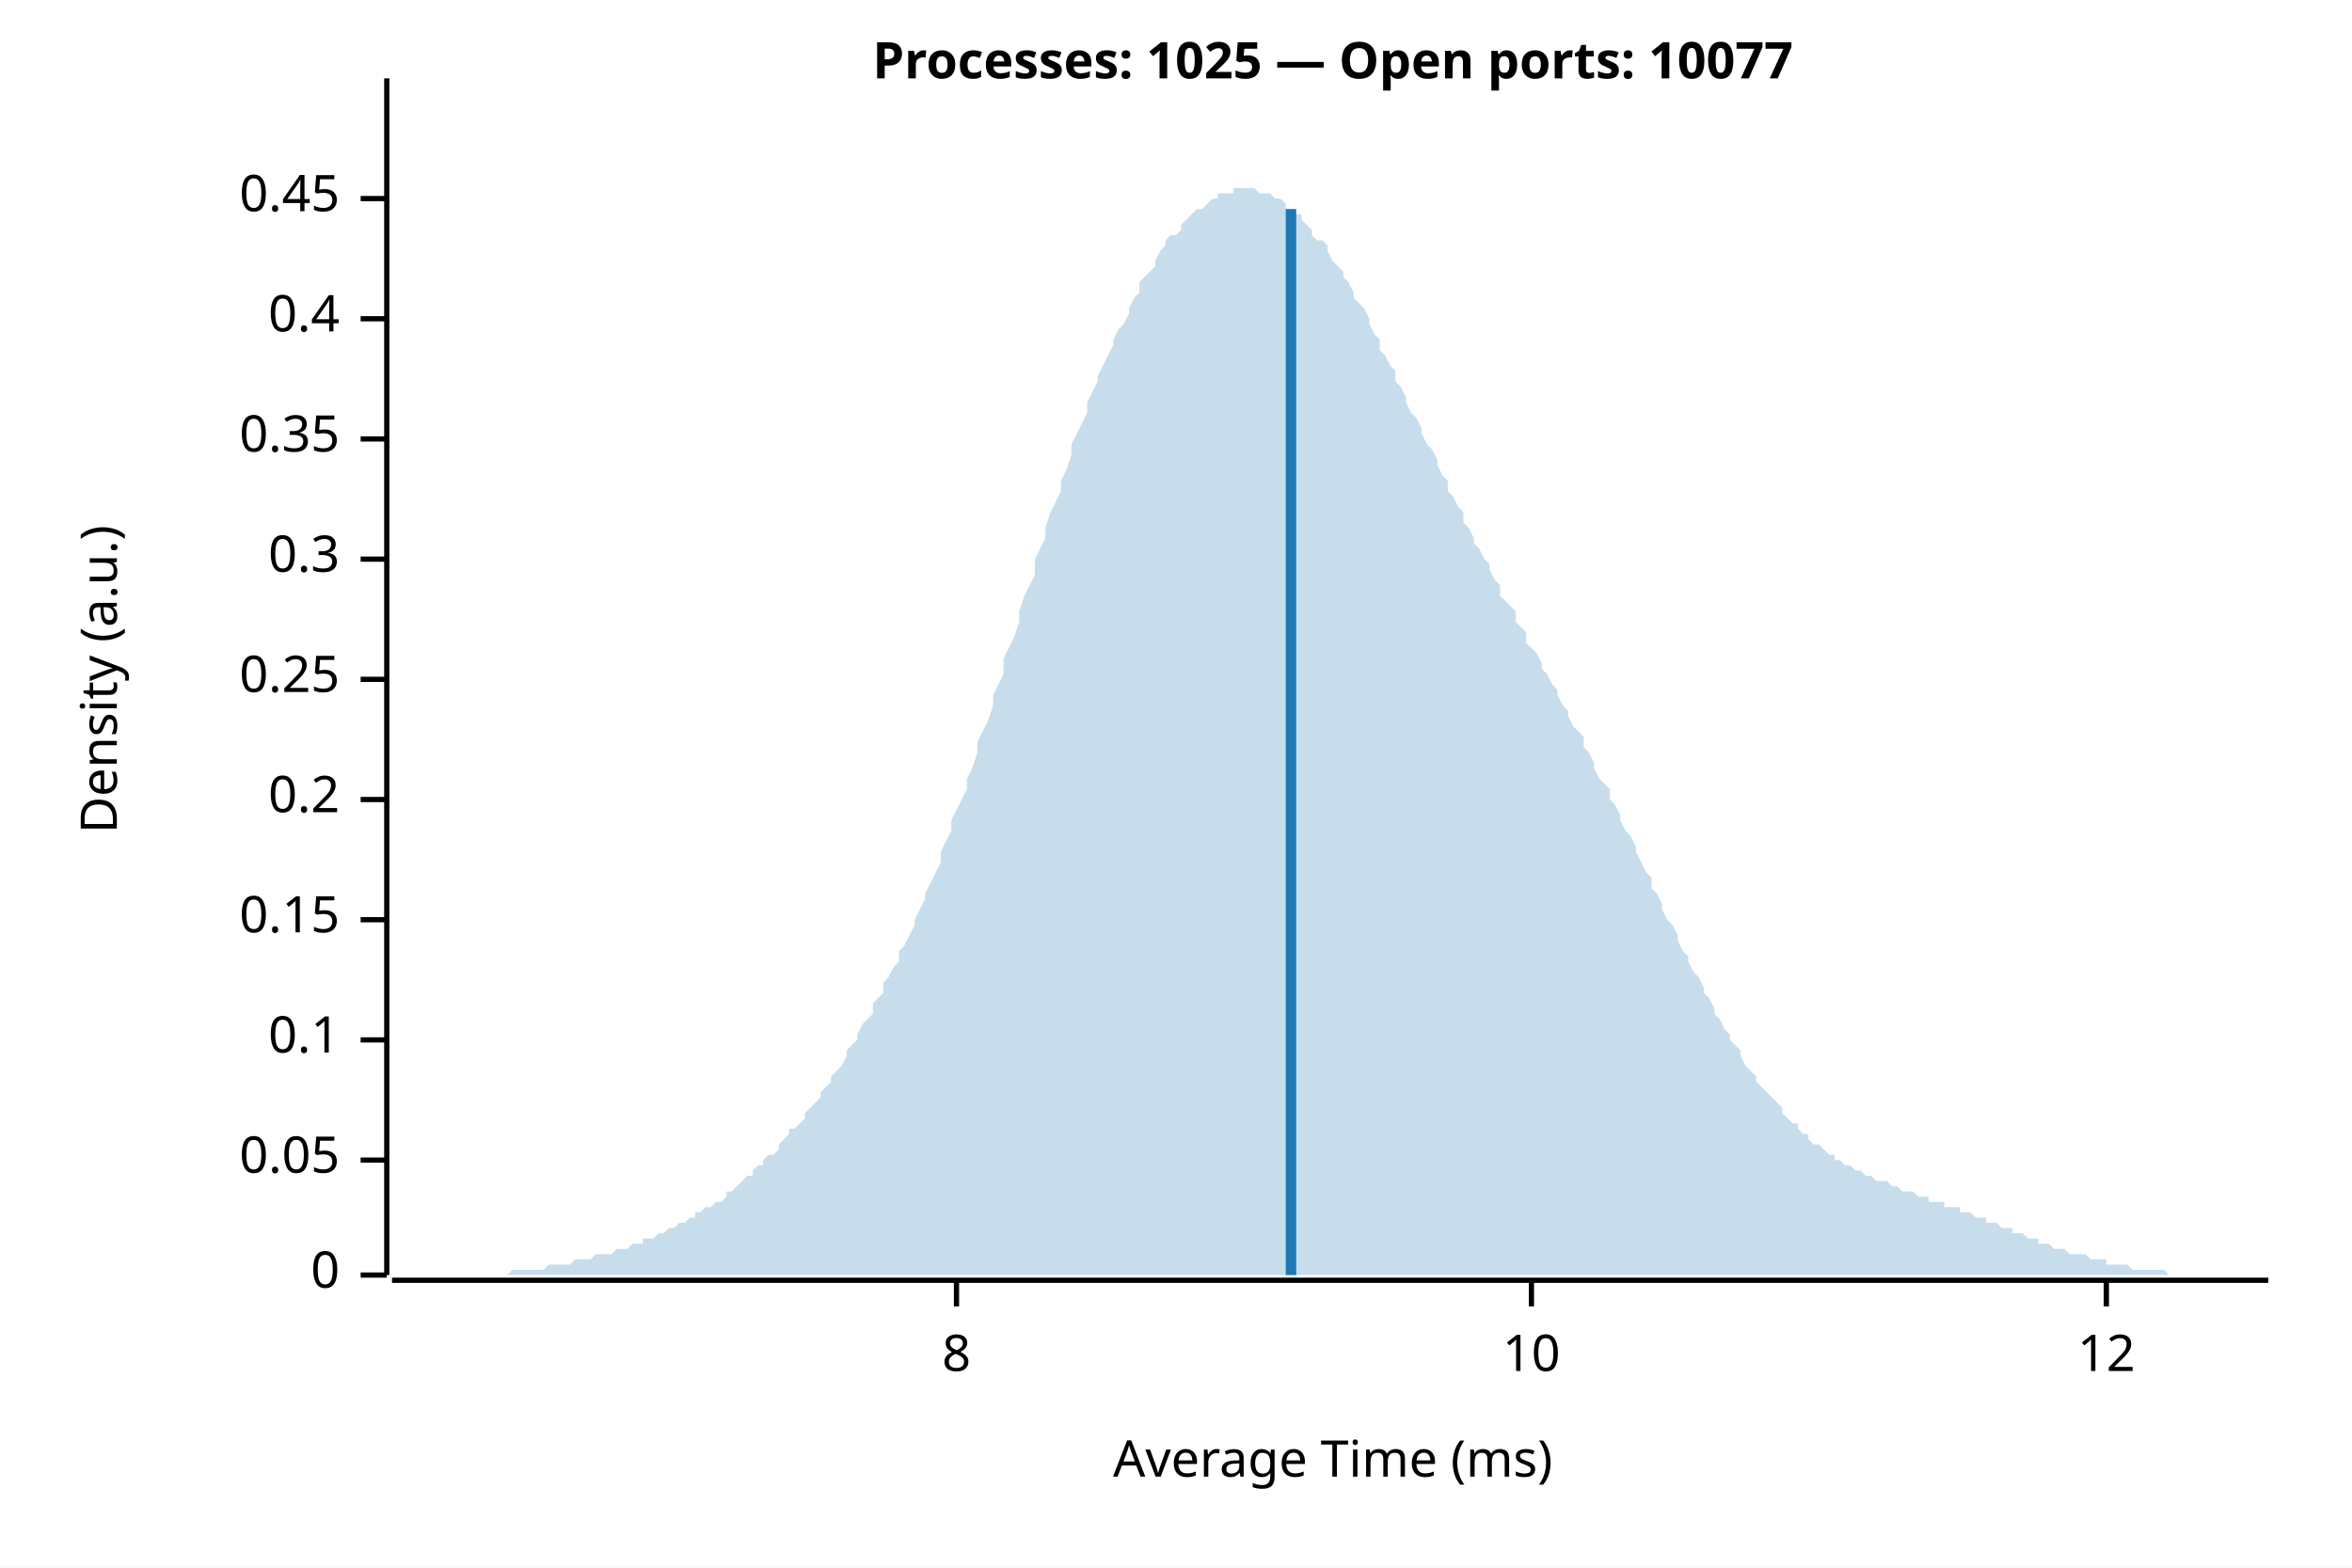
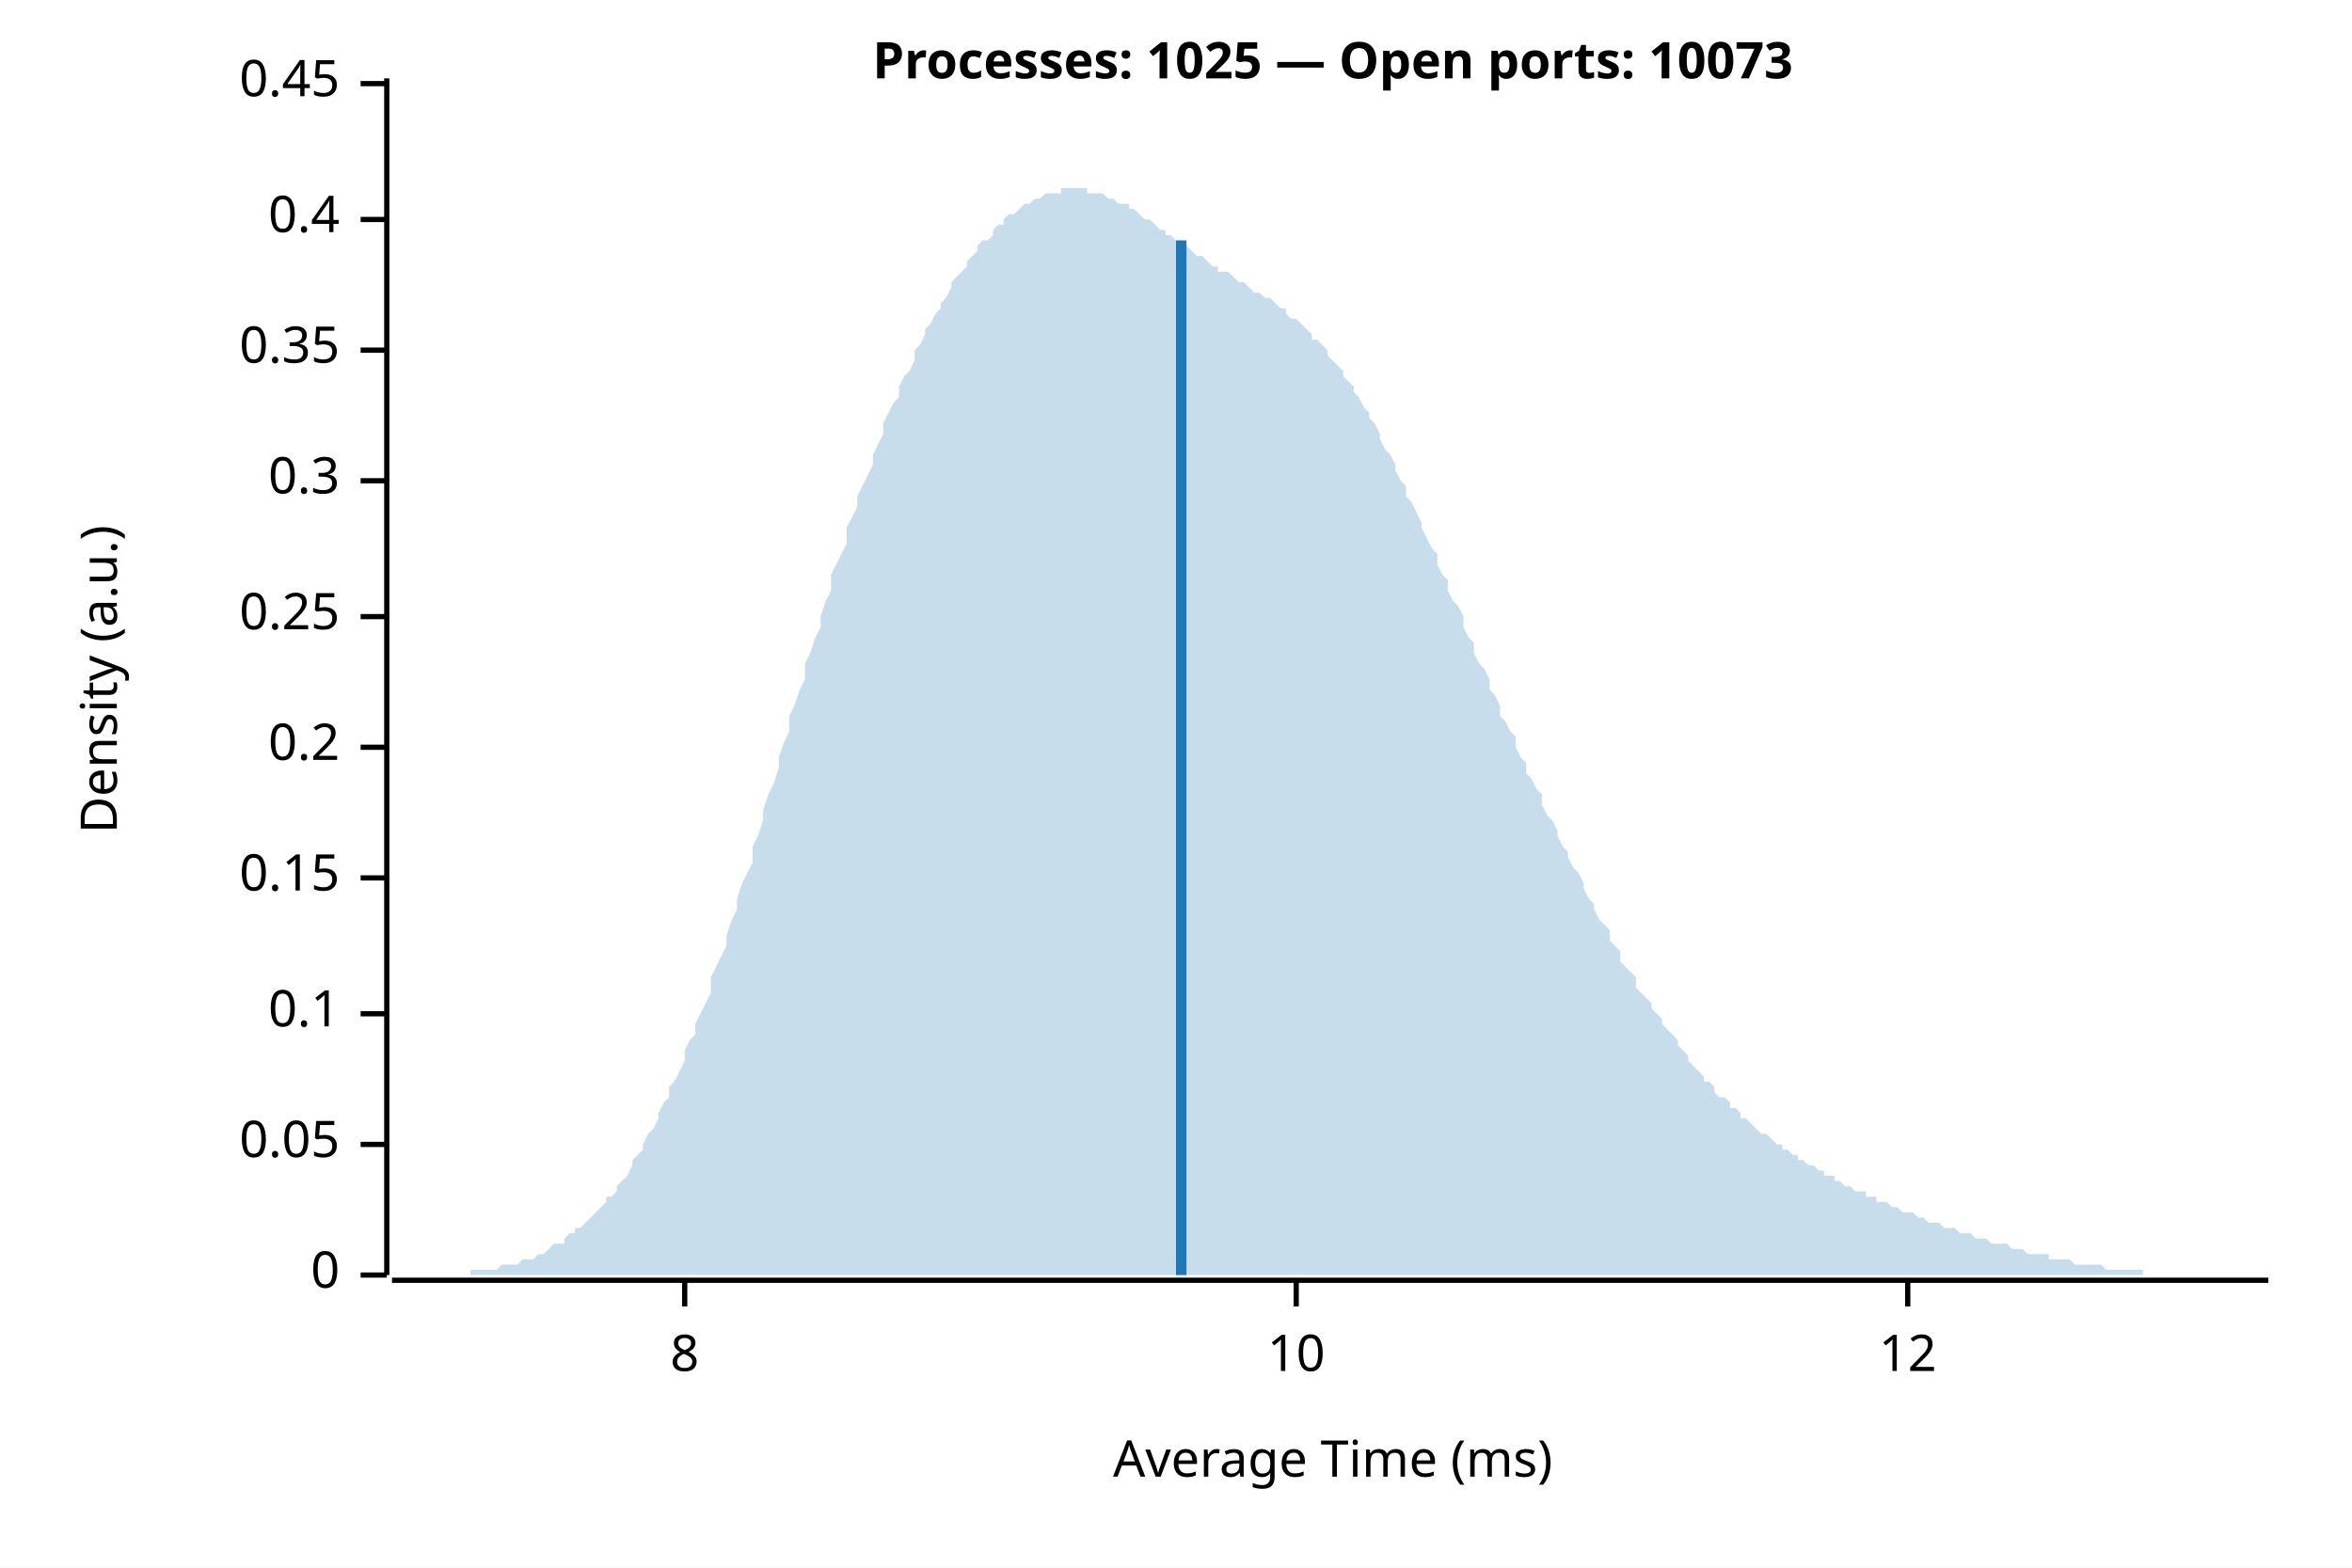
<svg xmlns="http://www.w3.org/2000/svg" width="450" height="300" viewBox="0 0 450 300">
  <rect width="100%" height="100%" fill="white" />
-   <text x="255" y="15" font-weight="bold" text-anchor="middle" font-family="sans-serif" font-size="9.677" opacity="1" fill="#000000">Processes: 1025 — Open ports: 10077</text>
+   <text x="255" y="15" font-weight="bold" text-anchor="middle" font-family="sans-serif" font-size="9.677" opacity="1" fill="#000000">Processes: 1025 — Open ports: 10073</text>
  <text x="15" y="130" dy="0.76em" text-anchor="middle" font-family="sans-serif" font-size="9.677" opacity="1" fill="#000000" transform="rotate(270, 15, 130)">
Density (a.u.)
</text>
  <text x="255" y="285" dy="-0.5ex" text-anchor="middle" font-family="sans-serif" font-size="9.677" opacity="1" fill="#000000">
Average Time (ms)
</text>
  <polyline fill="none" opacity="1" stroke="#000000" stroke-width="1" points="74,15 74,244 " />
  <text x="65" y="244" dy="0.5ex" text-anchor="end" font-family="sans-serif" font-size="9.677" opacity="1" fill="#000000">
0
</text>
  <polyline fill="none" opacity="1" stroke="#000000" stroke-width="1" points="69,244 74,244 " />
-   <text x="65" y="222" dy="0.5ex" text-anchor="end" font-family="sans-serif" font-size="9.677" opacity="1" fill="#000000">
+   <text x="65" y="219" dy="0.5ex" text-anchor="end" font-family="sans-serif" font-size="9.677" opacity="1" fill="#000000">
0.05
</text>
-   <polyline fill="none" opacity="1" stroke="#000000" stroke-width="1" points="69,222 74,222 " />
-   <text x="65" y="199" dy="0.5ex" text-anchor="end" font-family="sans-serif" font-size="9.677" opacity="1" fill="#000000">
+   <polyline fill="none" opacity="1" stroke="#000000" stroke-width="1" points="69,219 74,219 " />
+   <text x="65" y="194" dy="0.5ex" text-anchor="end" font-family="sans-serif" font-size="9.677" opacity="1" fill="#000000">
0.1
</text>
-   <polyline fill="none" opacity="1" stroke="#000000" stroke-width="1" points="69,199 74,199 " />
-   <text x="65" y="176" dy="0.5ex" text-anchor="end" font-family="sans-serif" font-size="9.677" opacity="1" fill="#000000">
+   <polyline fill="none" opacity="1" stroke="#000000" stroke-width="1" points="69,194 74,194 " />
+   <text x="65" y="168" dy="0.5ex" text-anchor="end" font-family="sans-serif" font-size="9.677" opacity="1" fill="#000000">
0.15
</text>
-   <polyline fill="none" opacity="1" stroke="#000000" stroke-width="1" points="69,176 74,176 " />
-   <text x="65" y="153" dy="0.5ex" text-anchor="end" font-family="sans-serif" font-size="9.677" opacity="1" fill="#000000">
+   <polyline fill="none" opacity="1" stroke="#000000" stroke-width="1" points="69,168 74,168 " />
+   <text x="65" y="143" dy="0.5ex" text-anchor="end" font-family="sans-serif" font-size="9.677" opacity="1" fill="#000000">
0.2
</text>
-   <polyline fill="none" opacity="1" stroke="#000000" stroke-width="1" points="69,153 74,153 " />
-   <text x="65" y="130" dy="0.5ex" text-anchor="end" font-family="sans-serif" font-size="9.677" opacity="1" fill="#000000">
+   <polyline fill="none" opacity="1" stroke="#000000" stroke-width="1" points="69,143 74,143 " />
+   <text x="65" y="118" dy="0.5ex" text-anchor="end" font-family="sans-serif" font-size="9.677" opacity="1" fill="#000000">
0.25
</text>
-   <polyline fill="none" opacity="1" stroke="#000000" stroke-width="1" points="69,130 74,130 " />
-   <text x="65" y="107" dy="0.5ex" text-anchor="end" font-family="sans-serif" font-size="9.677" opacity="1" fill="#000000">
+   <polyline fill="none" opacity="1" stroke="#000000" stroke-width="1" points="69,118 74,118 " />
+   <text x="65" y="92" dy="0.5ex" text-anchor="end" font-family="sans-serif" font-size="9.677" opacity="1" fill="#000000">
0.3
</text>
-   <polyline fill="none" opacity="1" stroke="#000000" stroke-width="1" points="69,107 74,107 " />
-   <text x="65" y="84" dy="0.5ex" text-anchor="end" font-family="sans-serif" font-size="9.677" opacity="1" fill="#000000">
+   <polyline fill="none" opacity="1" stroke="#000000" stroke-width="1" points="69,92 74,92 " />
+   <text x="65" y="67" dy="0.5ex" text-anchor="end" font-family="sans-serif" font-size="9.677" opacity="1" fill="#000000">
0.35
</text>
-   <polyline fill="none" opacity="1" stroke="#000000" stroke-width="1" points="69,84 74,84 " />
-   <text x="65" y="61" dy="0.5ex" text-anchor="end" font-family="sans-serif" font-size="9.677" opacity="1" fill="#000000">
+   <polyline fill="none" opacity="1" stroke="#000000" stroke-width="1" points="69,67 74,67 " />
+   <text x="65" y="42" dy="0.5ex" text-anchor="end" font-family="sans-serif" font-size="9.677" opacity="1" fill="#000000">
0.4
</text>
-   <polyline fill="none" opacity="1" stroke="#000000" stroke-width="1" points="69,61 74,61 " />
-   <text x="65" y="38" dy="0.5ex" text-anchor="end" font-family="sans-serif" font-size="9.677" opacity="1" fill="#000000">
+   <polyline fill="none" opacity="1" stroke="#000000" stroke-width="1" points="69,42 74,42 " />
+   <text x="65" y="16" dy="0.5ex" text-anchor="end" font-family="sans-serif" font-size="9.677" opacity="1" fill="#000000">
0.45
</text>
-   <polyline fill="none" opacity="1" stroke="#000000" stroke-width="1" points="69,38 74,38 " />
+   <polyline fill="none" opacity="1" stroke="#000000" stroke-width="1" points="69,16 74,16 " />
  <polyline fill="none" opacity="1" stroke="#000000" stroke-width="1" points="75,245 434,245 " />
-   <text x="183" y="255" dy="0.76em" text-anchor="middle" font-family="sans-serif" font-size="9.677" opacity="1" fill="#000000">
+   <text x="131" y="255" dy="0.76em" text-anchor="middle" font-family="sans-serif" font-size="9.677" opacity="1" fill="#000000">
8
</text>
-   <polyline fill="none" opacity="1" stroke="#000000" stroke-width="1" points="183,245 183,250 " />
-   <text x="293" y="255" dy="0.76em" text-anchor="middle" font-family="sans-serif" font-size="9.677" opacity="1" fill="#000000">
+   <polyline fill="none" opacity="1" stroke="#000000" stroke-width="1" points="131,245 131,250 " />
+   <text x="248" y="255" dy="0.76em" text-anchor="middle" font-family="sans-serif" font-size="9.677" opacity="1" fill="#000000">
10
</text>
-   <polyline fill="none" opacity="1" stroke="#000000" stroke-width="1" points="293,245 293,250 " />
-   <text x="403" y="255" dy="0.76em" text-anchor="middle" font-family="sans-serif" font-size="9.677" opacity="1" fill="#000000">
+   <polyline fill="none" opacity="1" stroke="#000000" stroke-width="1" points="248,245 248,250 " />
+   <text x="365" y="255" dy="0.76em" text-anchor="middle" font-family="sans-serif" font-size="9.677" opacity="1" fill="#000000">
12
</text>
-   <polyline fill="none" opacity="1" stroke="#000000" stroke-width="1" points="403,245 403,250 " />
-   <polygon opacity="0.25" fill="#1F78B4" points="75,244 75,244 76,244 77,244 77,244 78,244 79,244 80,244 80,244 81,244 82,244 82,244 83,244 84,244 85,244 85,244 86,244 87,244 87,244 88,244 89,244 90,244 90,244 91,244 92,244 92,244 93,244 94,244 95,244 95,244 96,244 97,244 98,243 98,243 99,243 100,243 100,243 101,243 102,243 103,243 103,243 104,243 105,242 105,242 106,242 107,242 108,242 108,242 109,242 110,241 110,241 111,241 112,241 113,241 113,241 114,240 115,240 116,240 116,240 117,240 118,239 118,239 119,239 120,239 121,238 121,238 122,238 123,238 123,237 124,237 125,237 126,236 126,236 127,236 128,235 128,235 129,235 130,234 131,234 131,234 132,233 133,233 133,232 134,232 135,231 136,231 136,231 137,230 138,230 139,229 139,228 140,228 141,227 141,227 142,226 143,225 144,225 144,224 145,223 146,223 146,222 147,221 148,221 149,220 149,219 150,218 151,217 151,216 152,216 153,215 154,214 154,213 155,212 156,211 157,210 157,209 158,208 159,207 159,206 160,205 161,204 162,202 162,201 163,200 164,199 164,198 165,196 166,195 167,194 167,192 168,191 169,190 169,188 170,187 171,185 172,184 172,182 173,181 174,179 175,177 175,176 176,174 177,172 177,171 178,169 179,167 180,165 180,163 181,161 182,159 182,157 183,155 184,153 185,151 185,149 186,147 187,144 187,142 188,140 189,138 190,135 190,133 191,131 192,129 192,126 193,124 194,122 195,119 195,117 196,114 197,112 198,110 198,107 199,105 200,103 200,101 201,98 202,96 203,94 203,92 204,90 205,87 205,85 206,83 207,81 208,79 208,77 209,75 210,73 210,72 211,70 212,68 213,66 213,65 214,63 215,62 216,60 216,59 217,57 218,56 218,54 219,53 220,52 221,51 221,50 222,48 223,47 223,46 224,45 225,45 226,44 226,43 227,42 228,41 228,41 229,40 230,40 231,39 231,39 232,38 233,38 233,37 234,37 235,37 236,37 236,36 237,36 238,36 239,36 239,36 240,36 241,37 241,37 242,37 243,37 244,38 244,38 245,38 246,39 246,40 247,40 248,41 249,41 249,42 250,43 251,44 251,45 252,46 253,46 254,47 254,48 255,50 256,51 257,52 257,53 258,54 259,56 259,57 260,58 261,59 262,61 262,62 263,64 264,65 264,67 265,68 266,70 267,71 267,73 268,74 269,76 269,77 270,79 271,80 272,82 272,83 273,85 274,86 275,88 275,89 276,91 277,92 277,94 278,95 279,97 280,98 280,100 281,101 282,103 282,104 283,105 284,107 285,108 285,109 286,111 287,112 287,114 288,115 289,116 290,117 290,119 291,120 292,121 292,123 293,124 294,125 295,127 295,128 296,129 297,131 298,132 298,133 299,135 300,136 300,137 301,139 302,140 303,141 303,143 304,144 305,146 305,147 306,149 307,150 308,151 308,153 309,154 310,156 310,157 311,159 312,160 313,162 313,163 314,165 315,167 316,168 316,170 317,171 318,173 318,174 319,176 320,177 321,179 321,180 322,182 323,183 323,184 324,186 325,187 326,189 326,190 327,191 328,193 328,194 329,195 330,197 331,198 331,199 332,200 333,201 333,202 334,204 335,205 336,206 336,207 337,208 338,209 339,210 339,210 340,211 341,212 341,213 342,214 343,215 344,215 344,216 345,217 346,217 346,218 347,219 348,219 349,220 349,220 350,221 351,221 351,222 352,222 353,223 354,223 354,223 355,224 356,224 357,225 357,225 358,225 359,226 359,226 360,226 361,226 362,227 362,227 363,227 364,228 364,228 365,228 366,228 367,229 367,229 368,229 369,229 369,230 370,230 371,230 372,230 372,231 373,231 374,231 375,231 375,232 376,232 377,232 377,232 378,233 379,233 380,233 380,234 381,234 382,234 382,234 383,235 384,235 385,235 385,236 386,236 387,236 387,236 388,237 389,237 390,237 390,238 391,238 392,238 392,238 393,239 394,239 395,239 395,239 396,240 397,240 398,240 398,240 399,240 400,241 400,241 401,241 402,241 403,241 403,242 404,242 405,242 405,242 406,242 407,242 408,243 408,243 409,243 410,243 410,243 411,243 412,243 413,243 413,243 414,243 415,244 416,244 416,244 417,244 418,244 418,244 419,244 420,244 421,244 421,244 422,244 423,244 423,244 424,244 425,244 426,244 426,244 427,244 428,244 428,244 429,244 430,244 431,244 431,244 432,244 433,244 434,244 434,244 75,244 " />
-   <polyline fill="none" opacity="1" stroke="#1F78B4" stroke-width="2" points="247,244 247,40 " />
+   <polyline fill="none" opacity="1" stroke="#000000" stroke-width="1" points="365,245 365,250 " />
+   <polygon opacity="0.25" fill="#1F78B4" points="75,244 75,244 76,244 77,244 77,244 78,244 79,244 80,244 80,244 81,244 82,244 82,244 83,244 84,244 85,244 85,244 86,244 87,244 87,244 88,244 89,244 90,244 90,243 91,243 92,243 92,243 93,243 94,243 95,243 95,243 96,242 97,242 98,242 98,242 99,242 100,241 100,241 101,241 102,241 103,240 103,240 104,240 105,239 105,239 106,238 107,238 108,238 108,237 109,236 110,236 110,235 111,235 112,234 113,233 113,233 114,232 115,231 116,230 116,229 117,229 118,228 118,227 119,226 120,225 121,223 121,222 122,221 123,220 123,219 124,217 125,216 126,214 126,213 127,211 128,210 128,208 129,207 130,205 131,203 131,201 132,199 133,198 133,196 134,194 135,192 136,190 136,187 137,185 138,183 139,181 139,179 140,176 141,174 141,172 142,169 143,167 144,165 144,162 145,160 146,157 146,155 147,152 148,150 149,147 149,145 150,142 151,140 151,137 152,135 153,132 154,130 154,127 155,125 156,122 157,120 157,118 158,115 159,113 159,110 160,108 161,106 162,104 162,101 163,99 164,97 164,95 165,93 166,91 167,89 167,87 168,85 169,83 169,81 170,79 171,77 172,76 172,74 173,72 174,71 175,69 175,67 176,66 177,64 177,63 178,62 179,60 180,59 180,58 181,57 182,55 182,54 183,53 184,52 185,51 185,50 186,49 187,48 187,47 188,46 189,46 190,45 190,44 191,43 192,43 192,42 193,41 194,41 195,40 195,40 196,39 197,39 198,38 198,38 199,38 200,37 200,37 201,37 202,37 203,37 203,36 204,36 205,36 205,36 206,36 207,36 208,36 208,37 209,37 210,37 210,37 211,37 212,38 213,38 213,38 214,39 215,39 216,39 216,40 217,40 218,41 218,41 219,42 220,42 221,43 221,43 222,44 223,44 223,45 224,45 225,46 226,46 226,47 227,47 228,48 228,48 229,49 230,49 231,50 231,50 232,51 233,51 233,52 234,52 235,52 236,53 236,53 237,54 238,54 239,55 239,55 240,56 241,56 241,56 242,57 243,57 244,58 244,58 245,59 246,59 246,60 247,61 248,61 249,62 249,62 250,63 251,64 251,65 252,65 253,66 254,67 254,68 255,69 256,70 257,71 257,72 258,73 259,74 259,75 260,76 261,78 262,79 262,80 263,81 264,83 264,84 265,86 266,87 267,89 267,90 268,92 269,93 269,95 270,96 271,98 272,100 272,101 273,103 274,105 275,106 275,108 276,110 277,111 277,113 278,115 279,116 280,118 280,120 281,122 282,123 282,125 283,127 284,128 285,130 285,132 286,133 287,135 287,137 288,138 289,140 290,141 290,143 291,145 292,146 292,148 293,149 294,151 295,152 295,154 296,156 297,157 298,159 298,160 299,162 300,163 300,164 301,166 302,167 303,169 303,170 304,172 305,173 305,174 306,176 307,177 308,178 308,180 309,181 310,182 310,184 311,185 312,186 313,187 313,189 314,190 315,191 316,192 316,193 317,194 318,195 318,196 319,197 320,198 321,199 321,200 322,201 323,202 323,203 324,204 325,205 326,206 326,207 327,207 328,208 328,209 329,210 330,210 331,211 331,212 332,212 333,213 333,214 334,214 335,215 336,216 336,216 337,217 338,217 339,218 339,218 340,219 341,219 341,220 342,220 343,221 344,221 344,222 345,222 346,223 346,223 347,223 348,224 349,224 349,225 350,225 351,225 351,226 352,226 353,227 354,227 354,227 355,228 356,228 357,228 357,229 358,229 359,229 359,230 360,230 361,230 362,231 362,231 363,231 364,232 364,232 365,232 366,232 367,233 367,233 368,233 369,234 369,234 370,234 371,234 372,235 372,235 373,235 374,235 375,236 375,236 376,236 377,236 377,236 378,237 379,237 380,237 380,237 381,238 382,238 382,238 383,238 384,238 385,239 385,239 386,239 387,239 387,239 388,240 389,240 390,240 390,240 391,240 392,240 392,241 393,241 394,241 395,241 395,241 396,241 397,242 398,242 398,242 399,242 400,242 400,242 401,242 402,242 403,243 403,243 404,243 405,243 405,243 406,243 407,243 408,243 408,243 409,243 410,243 410,244 411,244 412,244 413,244 413,244 414,244 415,244 416,244 416,244 417,244 418,244 418,244 419,244 420,244 421,244 421,244 422,244 423,244 423,244 424,244 425,244 426,244 426,244 427,244 428,244 428,244 429,244 430,244 431,244 431,244 432,244 433,244 434,244 434,244 75,244 " />
+   <polyline fill="none" opacity="1" stroke="#1F78B4" stroke-width="2" points="226,244 226,46 " />
</svg>
